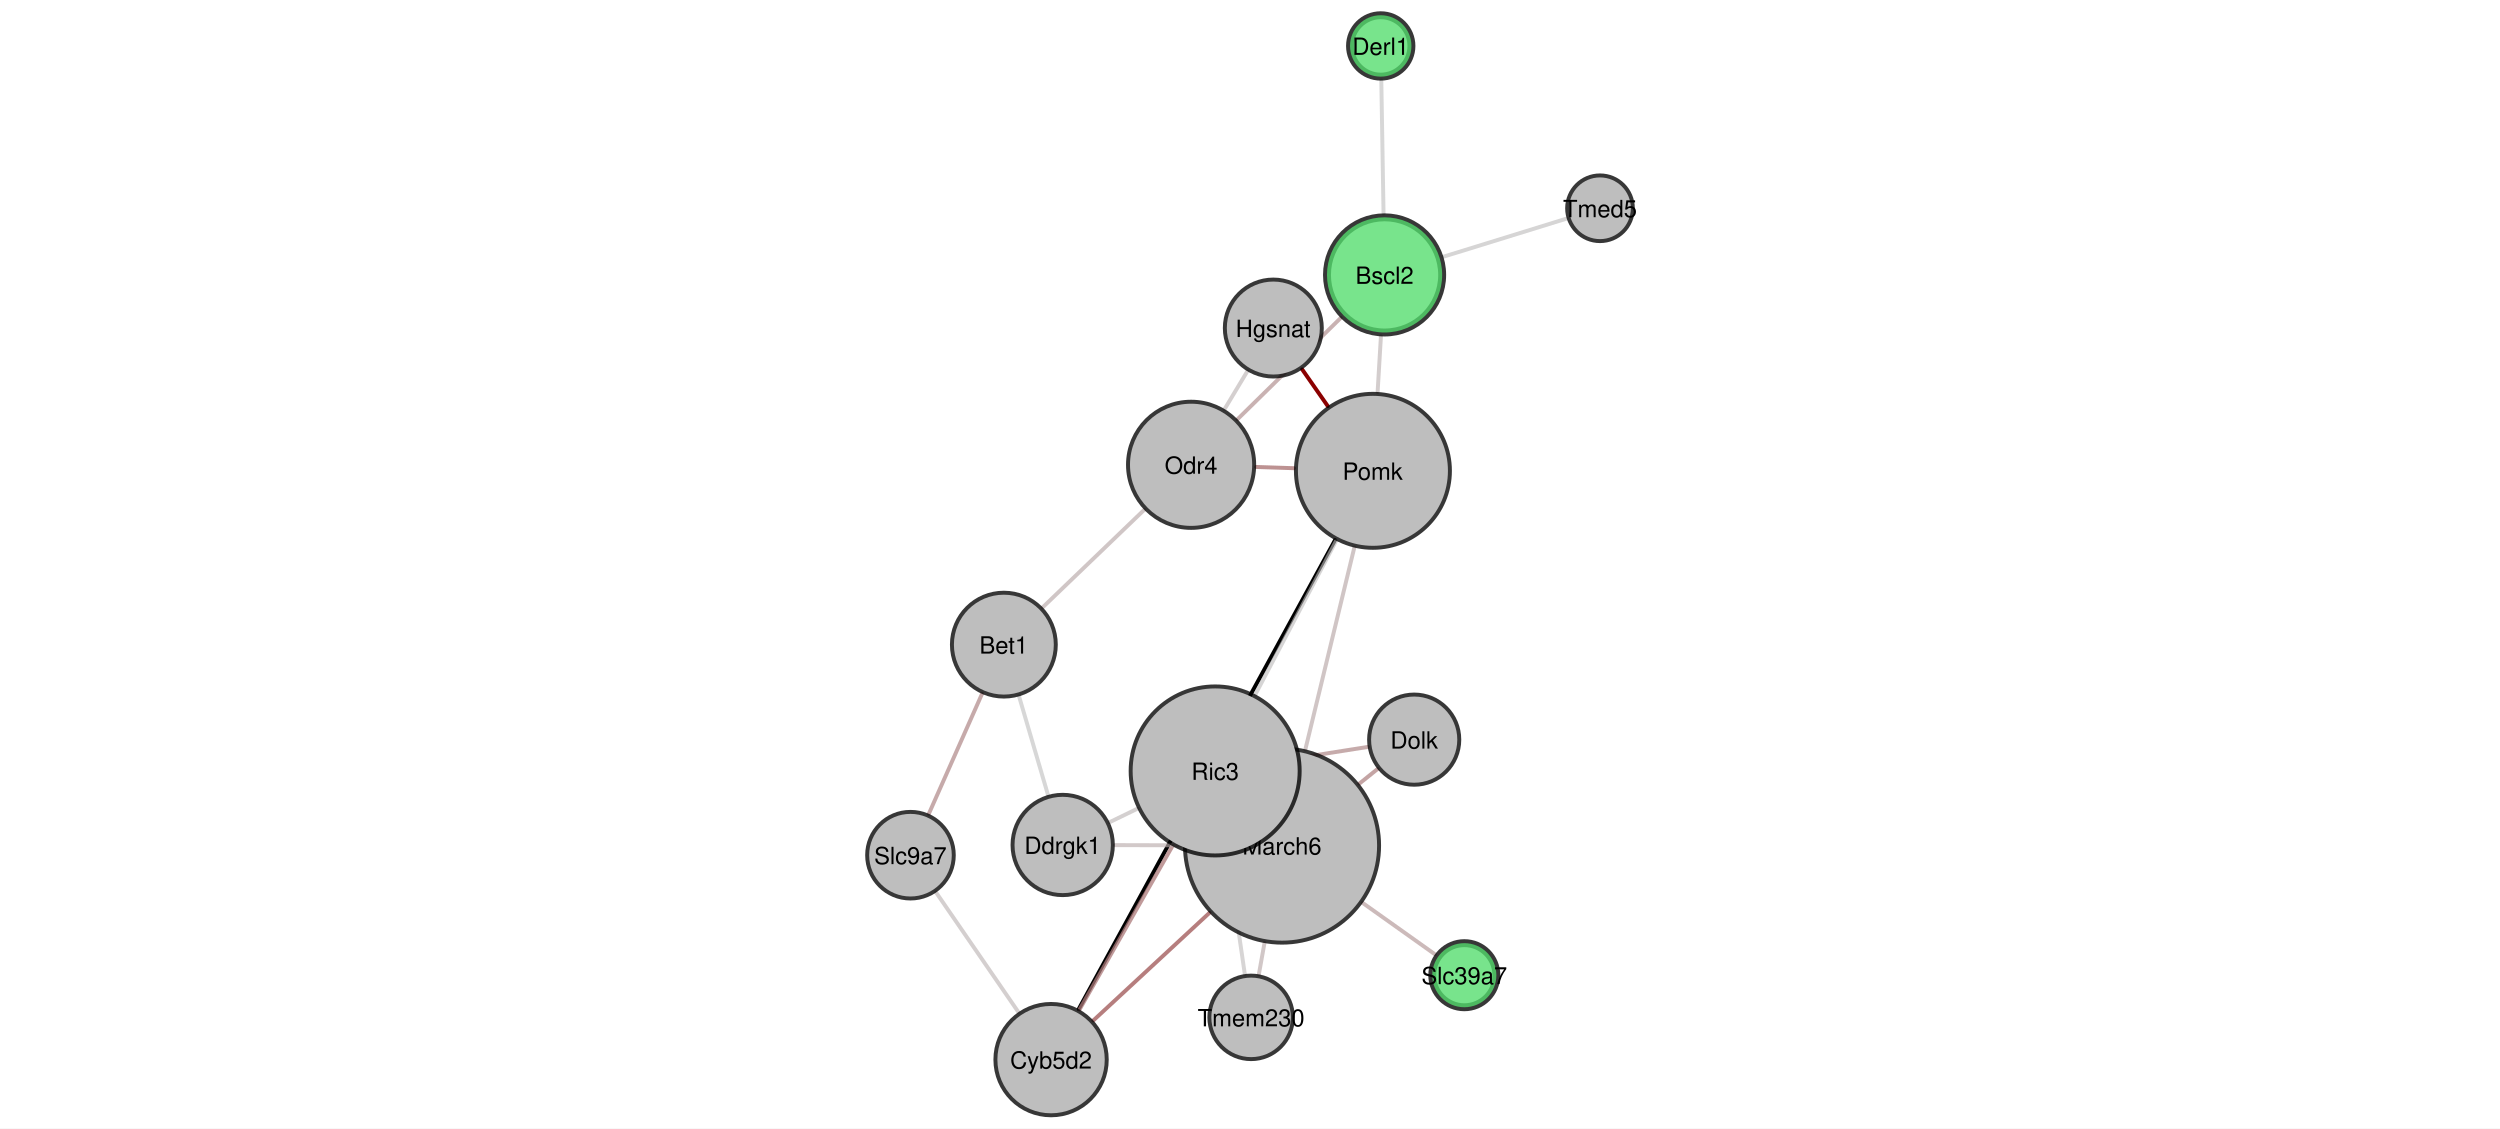
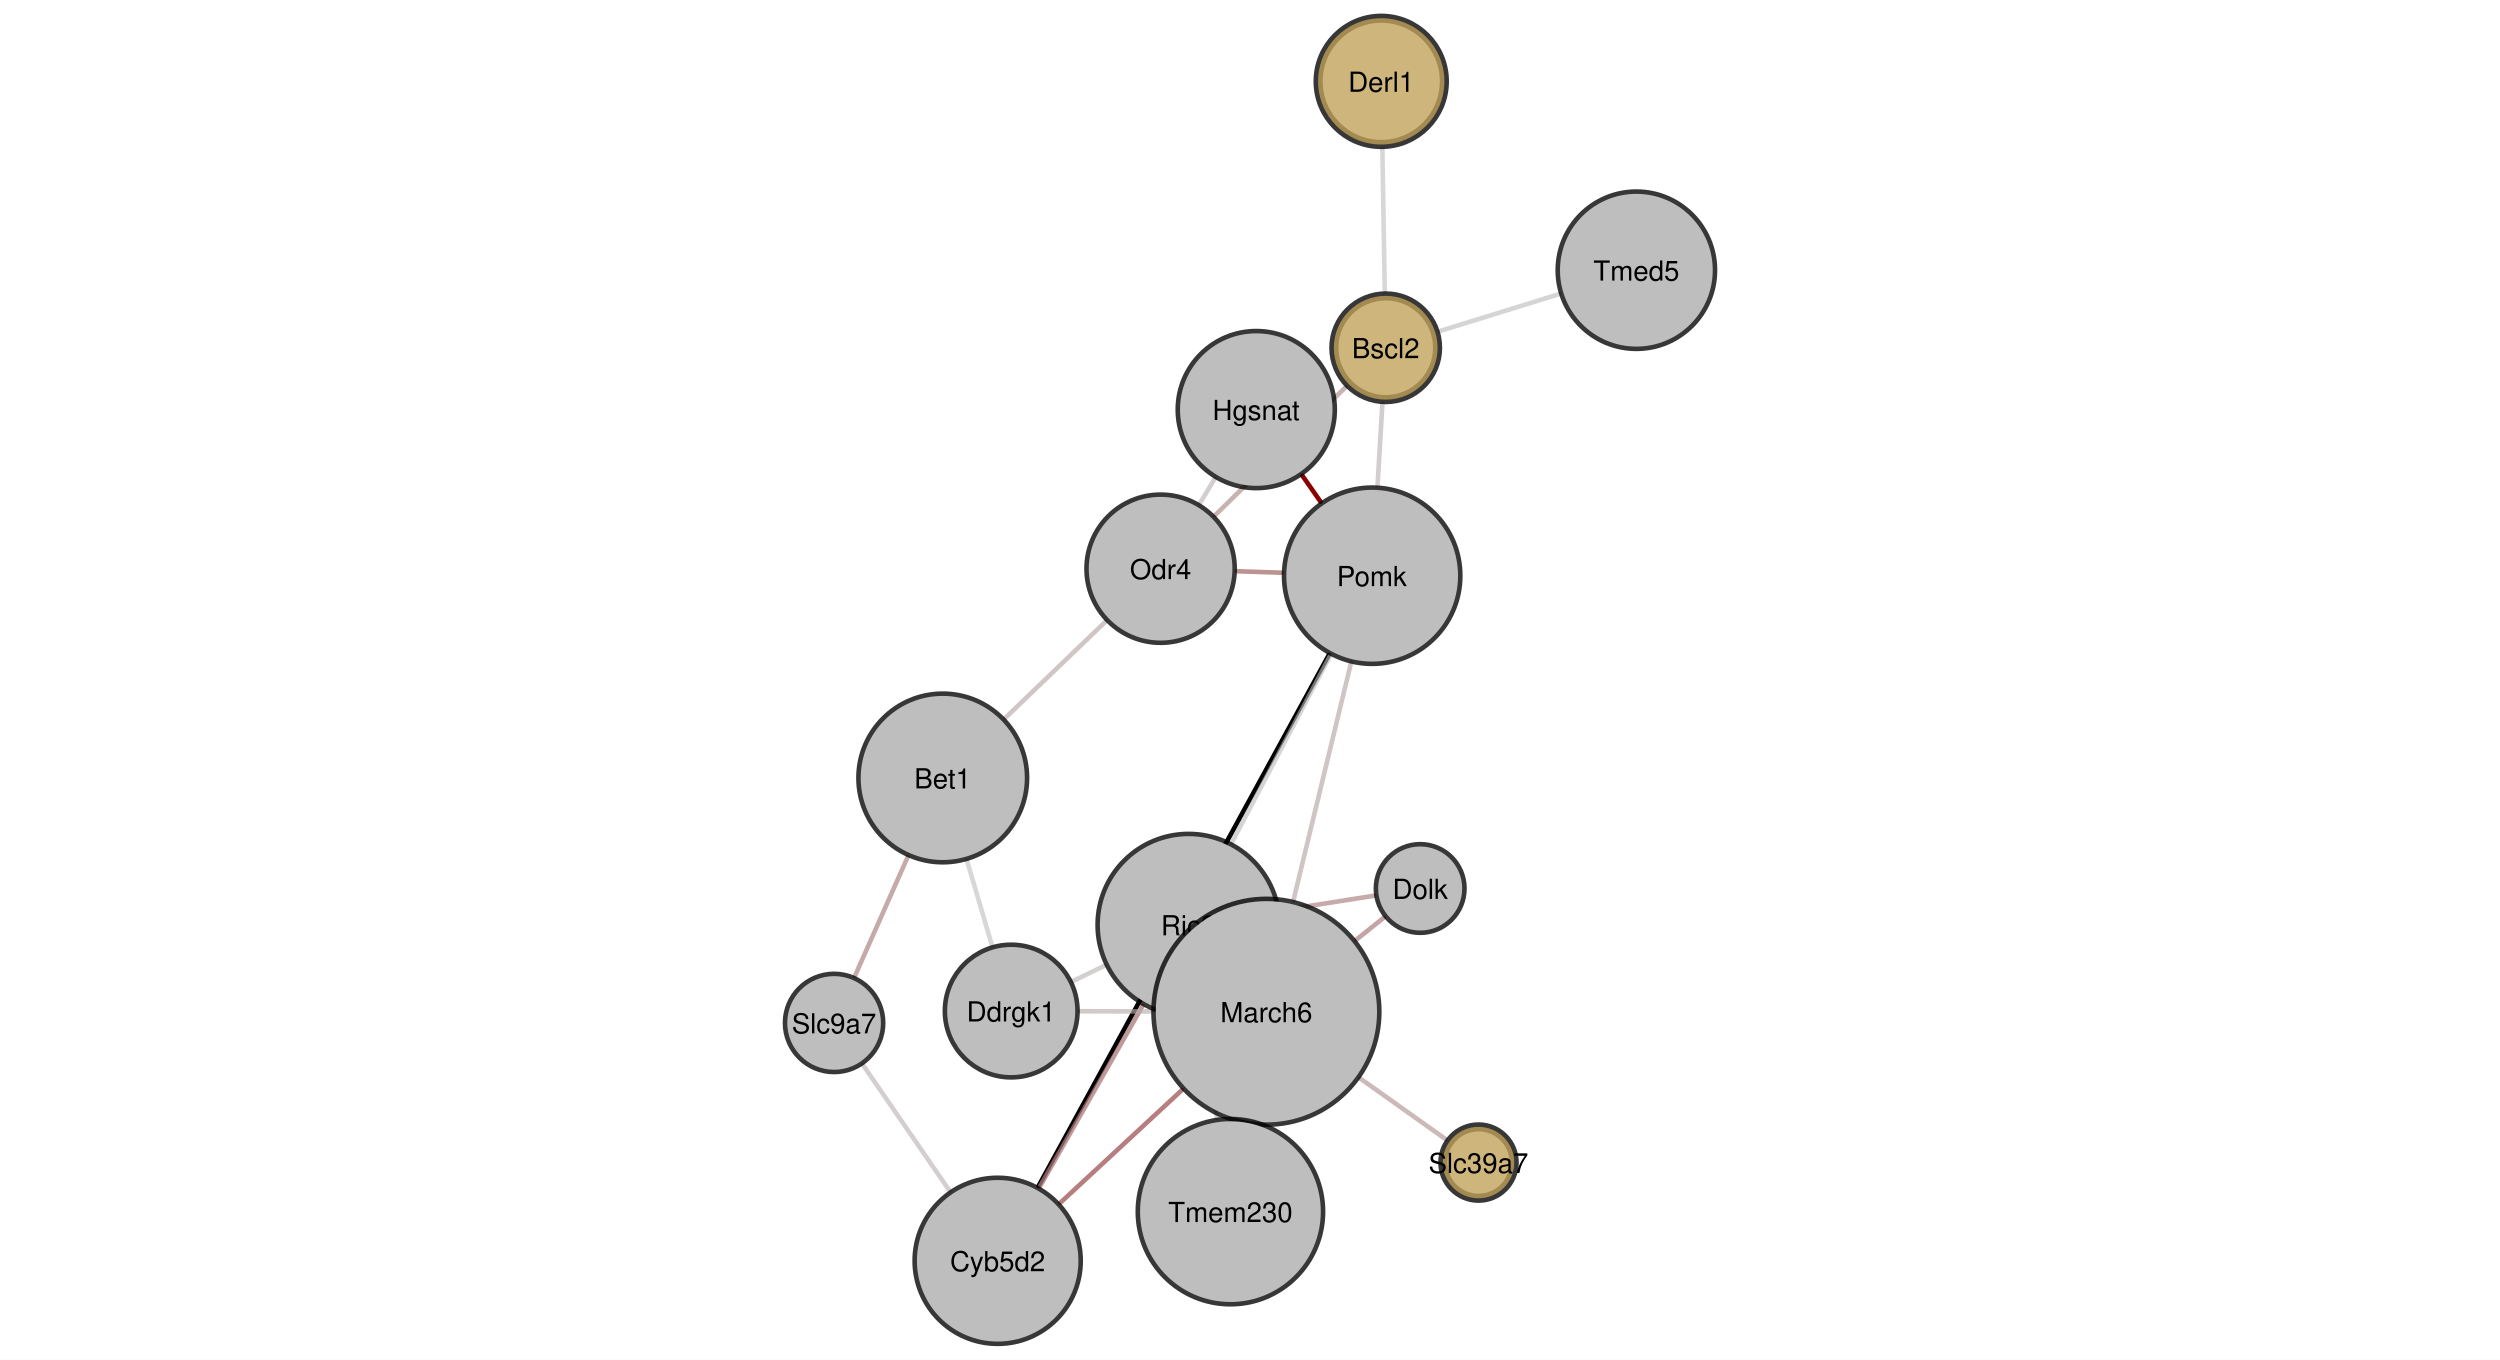
- <svg xmlns="http://www.w3.org/2000/svg" version="1.1" baseProfile="full" x="0px" y="0px" width="1513px" height="683px" viewBox="0 0 1513 683">
+ <svg xmlns="http://www.w3.org/2000/svg" version="1.1" baseProfile="full" x="0px" y="0px" width="877px" height="477px" viewBox="0 0 877 477">
  <g stroke-linejoin="miter" stroke-dashoffset="0" stroke-dasharray="none" stroke-width="1" stroke-miterlimit="10" stroke-linecap="square">
    <g fill-opacity="1" fill-rule="nonzero" stroke="none" fill="#ffffff">
-       <path d="M 0 0 L 1513 0 L 1513 683 L 0 683 L 0 0 z" />
-     </g>
-     <g transform="matrix(1.198647, 0, 0, 1.198647, 760.8383, 385.148)">
+       <path d="M 0 0 L 877 0 L 877 477 L 0 477 L 0 0 z" />
+     </g>
+     <g transform="matrix(0.8084038, 0, 0, 0.8084038, 434.1081, 269.5421)">
+       <g stroke-linejoin="round" stroke-width="2" stroke-linecap="round" fill="none" stroke-opacity="1" stroke="#000000">
+         <path d="M 39.618 -49.155 L -86.296 181.189" />
+       </g>
+     </g>
+     <g transform="matrix(0.8084038, 0, 0, 0.8084038, 434.1081, 269.5421)">
+       <g stroke-linejoin="round" stroke-width="2" stroke-linecap="round" fill="none" stroke-opacity="0.753" stroke="#ab7979">
+         <path d="M -41.221 103.134 L -85.758 181.489" />
+       </g>
+     </g>
+     <g transform="matrix(0.8084038, 0, 0, 0.8084038, 434.1081, 269.5421)">
+       <g stroke-linejoin="round" stroke-width="2" stroke-linecap="round" fill="none" stroke-opacity="0.631" stroke="#bbb3b3">
+         <path d="M -162.409 128.85 L -125.049 183.172" />
+       </g>
+     </g>
+     <g transform="matrix(0.8084038, 0, 0, 0.8084038, 434.1081, 269.5421)">
+       <g stroke-linejoin="round" stroke-width="2" stroke-linecap="round" fill="none" stroke-opacity="0.804" stroke="#a45f5f">
+         <path d="M -24.122 139.608 L -76.895 188.513" />
+       </g>
+     </g>
+     <g transform="matrix(0.8084038, 0, 0, 0.8084038, 434.1081, 269.5421)">
      <g stroke-linejoin="round" stroke-width="2" stroke-linecap="round" fill="none" stroke-opacity="0.718" stroke="#b08888">
-         <path d="M -165.782 89.572 L -138.932 29.044" />
-       </g>
-     </g>
-     <g transform="matrix(1.198647, 0, 0, 1.198647, 760.8383, 385.148)">
+         <path d="M -166.005 90.075 L -143.139 38.528" />
+       </g>
+     </g>
+     <g transform="matrix(0.8084038, 0, 0, 0.8084038, 434.1081, 269.5421)">
+       <g stroke-linejoin="round" stroke-width="2" stroke-linecap="round" fill="none" stroke-opacity="0.627" stroke="#bbb4b4">
+         <path d="M -57.637 85.617 L -71.399 92.299" />
+       </g>
+     </g>
+     <g transform="matrix(0.8084038, 0, 0, 0.8084038, 434.1081, 269.5421)">
+       <g stroke-linejoin="round" stroke-width="2" stroke-linecap="round" fill="none" stroke-opacity="0.922" stroke="#952525">
+         <path d="M 5.806 98.092 L -20.81 68.379" />
+       </g>
+     </g>
+     <g transform="matrix(0.8084038, 0, 0, 0.8084038, 434.1081, 269.5421)">
+       <g stroke-linejoin="round" stroke-width="2" stroke-linecap="round" fill="none" stroke-opacity="0.616" stroke="#bdbaba">
+         <path d="M -2.369 32.089 L 40.181 -48.853" />
+       </g>
+     </g>
+     <g transform="matrix(0.8084038, 0, 0, 0.8084038, 434.1081, 269.5421)">
+       <g stroke-linejoin="round" stroke-width="2" stroke-linecap="round" fill="none" stroke-opacity="0.718" stroke="#b08a8a">
+         <path d="M 59.296 55.271 L 18.79 61.641" />
+       </g>
+     </g>
+     <g transform="matrix(0.8084038, 0, 0, 0.8084038, 434.1081, 269.5421)">
+       <g stroke-linejoin="round" stroke-width="2" stroke-linecap="round" fill="none" stroke-opacity="0.612" stroke="#bdbbbb">
+         <path d="M -9.008 151.581 L -15.366 107.999" />
+       </g>
+     </g>
+     <g transform="matrix(0.8084038, 0, 0, 0.8084038, 434.1081, 269.5421)">
      <g stroke-linejoin="round" stroke-width="2" stroke-linecap="round" fill="none" stroke-opacity="0.612" stroke="#bebdbd">
-         <path d="M -105.609 80.053 L -120.225 30.279" />
-       </g>
-     </g>
-     <g transform="matrix(1.198647, 0, 0, 1.198647, 760.8383, 385.148)">
+         <path d="M -106.585 76.73 L -117.302 40.234" />
+       </g>
+     </g>
+     <g transform="matrix(0.8084038, 0, 0, 0.8084038, 434.1081, 269.5421)">
      <g stroke-linejoin="round" stroke-width="2" stroke-linecap="round" fill="none" stroke-opacity="0.655" stroke="#b8a8a8">
-         <path d="M -57.049 -63.887 L -108.265 -14.692" />
-       </g>
-     </g>
-     <g transform="matrix(1.198647, 0, 0, 1.198647, 760.8383, 385.148)">
+         <path d="M -57.275 -63.67 L -100.782 -21.88" />
+       </g>
+     </g>
+     <g transform="matrix(0.8084038, 0, 0, 0.8084038, 434.1081, 269.5421)">
+       <g stroke-linejoin="round" stroke-width="2" stroke-linecap="round" fill="none" stroke-opacity="0.682" stroke="#b49a9a">
+         <path d="M 53.301 134.596 L 90.329 160.924" />
+       </g>
+     </g>
+     <g transform="matrix(0.8084038, 0, 0, 0.8084038, 434.1081, 269.5421)">
+       <g stroke-linejoin="round" stroke-width="2" stroke-linecap="round" fill="none" stroke-opacity="0.729" stroke="#ae8282">
+         <path d="M 63.496 64.782 L 51.563 74.348" />
+       </g>
+     </g>
+     <g transform="matrix(0.8084038, 0, 0, 0.8084038, 434.1081, 269.5421)">
+       <g stroke-linejoin="round" stroke-width="2" stroke-linecap="round" fill="none" stroke-opacity="0.655" stroke="#b8a7a7">
+         <path d="M 24.337 57.031 L 49.194 -45.451" />
+       </g>
+     </g>
+     <g transform="matrix(0.8084038, 0, 0, 0.8084038, 434.1081, 269.5421)">
+       <g stroke-linejoin="round" stroke-width="2" stroke-linecap="round" fill="none" stroke-opacity="0.651" stroke="#b8a9a9">
+         <path d="M 4.24 151.801 L 3.694 154.831" />
+       </g>
+     </g>
+     <g transform="matrix(0.8084038, 0, 0, 0.8084038, 434.1081, 269.5421)">
+       <g stroke-linejoin="round" stroke-width="2" stroke-linecap="round" fill="none" stroke-opacity="0.647" stroke="#b9abab">
+         <path d="M -68.408 105.392 L -37.448 105.48" />
+       </g>
+     </g>
+     <g transform="matrix(0.8084038, 0, 0, 0.8084038, 434.1081, 269.5421)">
+       <g stroke-linejoin="round" stroke-width="2" stroke-linecap="round" fill="none" stroke-opacity="0.616" stroke="#bdbaba">
+         <path d="M 87.75 -189.762 L 139.531 -205.781" />
+       </g>
+     </g>
+     <g transform="matrix(0.8084038, 0, 0, 0.8084038, 434.1081, 269.5421)">
+       <g stroke-linejoin="round" stroke-width="2" stroke-linecap="round" fill="none" stroke-opacity="0.608" stroke="#bebebe">
+         <path d="M 63.916 -207.029 L 62.879 -268.721" />
+       </g>
+     </g>
+     <g transform="matrix(0.8084038, 0, 0, 0.8084038, 434.1081, 269.5421)">
+       <g stroke-linejoin="round" stroke-width="2" stroke-linecap="round" fill="none" stroke-opacity="1" stroke="#8b0000">
+         <path d="M 28.226 -126.916 L 35.986 -115.793" />
+       </g>
+     </g>
+     <g transform="matrix(0.8084038, 0, 0, 0.8084038, 434.1081, 269.5421)">
      <g stroke-linejoin="round" stroke-width="2" stroke-linecap="round" fill="none" stroke-opacity="0.631" stroke="#bbb3b3">
-         <path d="M -162.097 129.303 L -120.553 189.709" />
-       </g>
-     </g>
-     <g transform="matrix(1.198647, 0, 0, 1.198647, 760.8383, 385.148)">
-       <g stroke-linejoin="round" stroke-width="2" stroke-linecap="round" fill="none" stroke-opacity="0.631" stroke="#bbb3b3">
-         <path d="M -16.436 -114.789 L -4.973 -133.854" />
-       </g>
-     </g>
-     <g transform="matrix(1.198647, 0, 0, 1.198647, 760.8383, 385.148)">
+         <path d="M -16.275 -115.057 L -9.922 -125.623" />
+       </g>
+     </g>
+     <g transform="matrix(0.8084038, 0, 0, 0.8084038, 434.1081, 269.5421)">
+       <g stroke-linejoin="round" stroke-width="2" stroke-linecap="round" fill="none" stroke-opacity="0.635" stroke="#bab0b0">
+         <path d="M 62.873 -158.042 L 60.776 -122.784" />
+       </g>
+     </g>
+     <g transform="matrix(0.8084038, 0, 0, 0.8084038, 434.1081, 269.5421)">
      <g stroke-linejoin="round" stroke-width="2" stroke-linecap="round" fill="none" stroke-opacity="0.765" stroke="#a97171">
-         <path d="M -0.534 -85.553 L 18.599 -84.919" />
-       </g>
-     </g>
-     <g transform="matrix(1.198647, 0, 0, 1.198647, 760.8383, 385.148)">
+         <path d="M -0.222 -85.543 L 19.213 -84.899" />
+       </g>
+     </g>
+     <g transform="matrix(0.8084038, 0, 0, 0.8084038, 434.1081, 269.5421)">
      <g stroke-linejoin="round" stroke-width="2" stroke-linecap="round" fill="none" stroke-opacity="0.702" stroke="#b29191">
-         <path d="M 42.148 -160.748 L -9.92 -109.647" />
-       </g>
-     </g>
-     <g transform="matrix(1.198647, 0, 0, 1.198647, 760.8383, 385.148)">
-       <g stroke-linejoin="round" stroke-width="2" stroke-linecap="round" fill="none" stroke-opacity="0.616" stroke="#bdbaba">
-         <path d="M 94.017 -191.701 L 156.301 -210.969" />
-       </g>
-     </g>
-     <g transform="matrix(1.198647, 0, 0, 1.198647, 760.8383, 385.148)">
-       <g stroke-linejoin="round" stroke-width="2" stroke-linecap="round" fill="none" stroke-opacity="1" stroke="#000000">
-         <path d="M 39.323 -48.615 L -90.101 188.151" />
-       </g>
-     </g>
-     <g transform="matrix(1.198647, 0, 0, 1.198647, 760.8383, 385.148)">
-       <g stroke-linejoin="round" stroke-width="2" stroke-linecap="round" fill="none" stroke-opacity="0.635" stroke="#bab0b0">
-         <path d="M 62.483 -151.493 L 60.813 -123.398" />
-       </g>
-     </g>
-     <g transform="matrix(1.198647, 0, 0, 1.198647, 760.8383, 385.148)">
-       <g stroke-linejoin="round" stroke-width="2" stroke-linecap="round" fill="none" stroke-opacity="0.616" stroke="#bdbaba">
-         <path d="M -0.893 29.28 L 39.895 -48.309" />
-       </g>
-     </g>
-     <g transform="matrix(1.198647, 0, 0, 1.198647, 760.8383, 385.148)">
-       <g stroke-linejoin="round" stroke-width="2" stroke-linecap="round" fill="none" stroke-opacity="0.655" stroke="#b8a7a7">
-         <path d="M 24.337 57.031 L 49.049 -44.853" />
-       </g>
-     </g>
-     <g transform="matrix(1.198647, 0, 0, 1.198647, 760.8383, 385.148)">
-       <g stroke-linejoin="round" stroke-width="2" stroke-linecap="round" fill="none" stroke-opacity="1" stroke="#8b0000">
-         <path d="M 22.731 -134.793 L 35.634 -116.297" />
-       </g>
-     </g>
-     <g transform="matrix(1.198647, 0, 0, 1.198647, 760.8383, 385.148)">
-       <g stroke-linejoin="round" stroke-width="2" stroke-linecap="round" fill="none" stroke-opacity="0.608" stroke="#bebebe">
-         <path d="M 63.806 -213.589 L 62.679 -280.623" />
-       </g>
-     </g>
-     <g transform="matrix(1.198647, 0, 0, 1.198647, 760.8383, 385.148)">
-       <g stroke-linejoin="round" stroke-width="2" stroke-linecap="round" fill="none" stroke-opacity="0.753" stroke="#ab7979">
-         <path d="M -42.789 105.893 L -89.679 188.387" />
-       </g>
-     </g>
-     <g transform="matrix(1.198647, 0, 0, 1.198647, 760.8383, 385.148)">
-       <g stroke-linejoin="round" stroke-width="2" stroke-linecap="round" fill="none" stroke-opacity="0.804" stroke="#a45f5f">
-         <path d="M -24.122 139.608 L -82.714 193.906" />
-       </g>
-     </g>
-     <g transform="matrix(1.198647, 0, 0, 1.198647, 760.8383, 385.148)">
-       <g stroke-linejoin="round" stroke-width="2" stroke-linecap="round" fill="none" stroke-opacity="0.682" stroke="#b49a9a">
-         <path d="M 53.301 134.596 L 89.774 160.529" />
-       </g>
-     </g>
-     <g transform="matrix(1.198647, 0, 0, 1.198647, 760.8383, 385.148)">
-       <g stroke-linejoin="round" stroke-width="2" stroke-linecap="round" fill="none" stroke-opacity="0.612" stroke="#bdbbbb">
-         <path d="M -6.247 170.507 L -14.907 111.14" />
-       </g>
-     </g>
-     <g transform="matrix(1.198647, 0, 0, 1.198647, 760.8383, 385.148)">
-       <g stroke-linejoin="round" stroke-width="2" stroke-linecap="round" fill="none" stroke-opacity="0.651" stroke="#b8a9a9">
-         <path d="M 0.852 170.625 L 3.694 154.831" />
-       </g>
-     </g>
-     <g transform="matrix(1.198647, 0, 0, 1.198647, 760.8383, 385.148)">
-       <g stroke-linejoin="round" stroke-width="2" stroke-linecap="round" fill="none" stroke-opacity="0.729" stroke="#ae8282">
-         <path d="M 60.741 66.991 L 51.563 74.348" />
-       </g>
-     </g>
-     <g transform="matrix(1.198647, 0, 0, 1.198647, 760.8383, 385.148)">
-       <g stroke-linejoin="round" stroke-width="2" stroke-linecap="round" fill="none" stroke-opacity="0.922" stroke="#952525">
-         <path d="M 7.924 100.456 L -20.81 68.379" />
-       </g>
-     </g>
-     <g transform="matrix(1.198647, 0, 0, 1.198647, 760.8383, 385.148)">
-       <g stroke-linejoin="round" stroke-width="2" stroke-linecap="round" fill="none" stroke-opacity="0.647" stroke="#b9abab">
-         <path d="M -71.872 105.382 L -37.448 105.48" />
-       </g>
-     </g>
-     <g transform="matrix(1.198647, 0, 0, 1.198647, 760.8383, 385.148)">
-       <g stroke-linejoin="round" stroke-width="2" stroke-linecap="round" fill="none" stroke-opacity="0.627" stroke="#bbb4b4">
-         <path d="M -60.492 87.003 L -74.515 93.812" />
-       </g>
-     </g>
-     <g transform="matrix(1.198647, 0, 0, 1.198647, 760.8383, 385.148)">
-       <g stroke-linejoin="round" stroke-width="2" stroke-linecap="round" fill="none" stroke-opacity="0.718" stroke="#b08a8a">
-         <path d="M 55.808 55.82 L 21.925 61.148" />
-       </g>
-     </g>
-     <g transform="matrix(1.198647, 0, 0, 1.198647, 760.8383, 385.148)">
-       <g stroke-linejoin="round" stroke-width="4" stroke-linecap="round" fill="none" stroke-opacity="0.784" stroke="#000000">
-         <path d="M -102.676 4.163 C -102.676 18.091 -113.967 29.382 -127.894 29.382 C -141.822 29.382 -153.113 18.091 -153.113 4.163 C -153.113 -9.765 -141.822 -21.055 -127.894 -21.055 C -113.967 -21.055 -102.676 -9.765 -102.676 4.163 z" />
-       </g>
-     </g>
-     <g transform="matrix(1.198647, 0, 0, 1.198647, 760.8383, 385.148)">
-       <g fill-opacity="1" fill-rule="nonzero" stroke="none" fill="#bebebe">
-         <path d="M -102.676 4.163 C -102.676 18.091 -113.967 29.382 -127.894 29.382 C -141.822 29.382 -153.113 18.091 -153.113 4.163 C -153.113 -9.765 -141.822 -21.055 -127.894 -21.055 C -113.967 -21.055 -102.676 -9.765 -102.676 4.163 z" />
-       </g>
-     </g>
-     <g transform="matrix(1.198647, 0, 0, 1.198647, 592.7433, 395.5533)">
+         <path d="M 46.83 -165.343 L -9.697 -109.866" />
+       </g>
+     </g>
+     <g transform="matrix(0.8084038, 0, 0, 0.8084038, 434.1081, 269.5421)">
+       <g stroke-linejoin="round" stroke-width="4" stroke-linecap="round" fill="none" stroke-opacity="0.784" stroke="#000000">
+         <path d="M -69.023 213.688 C -69.023 233.039 -84.71 248.726 -104.061 248.726 C -123.411 248.726 -139.098 233.039 -139.098 213.688 C -139.098 194.338 -123.411 178.651 -104.061 178.651 C -84.71 178.651 -69.023 194.338 -69.023 213.688 z" />
+       </g>
+     </g>
+     <g transform="matrix(0.8084038, 0, 0, 0.8084038, 434.1081, 269.5421)">
+       <g fill-opacity="1" fill-rule="nonzero" stroke="none" fill="#bebebe">
+         <path d="M -69.023 213.688 C -69.023 233.039 -84.71 248.726 -104.061 248.726 C -123.411 248.726 -139.098 233.039 -139.098 213.688 C -139.098 194.338 -123.411 178.651 -104.061 178.651 C -84.71 178.651 -69.023 194.338 -69.023 213.688 z" />
+       </g>
+     </g>
+     <g transform="matrix(0.8084038, 0, 0, 0.8084038, 333.2668, 445.9407)">
+       <text fill-opacity="1" font-style="normal" font-family="Helvetica" font-weight="normal" stroke="none" fill="#000000" font-size="12" x="0" y="0">Cyb5d2</text>
+     </g>
+     <g transform="matrix(0.8084038, 0, 0, 0.8084038, 434.1081, 269.5421)">
+       <g stroke-linejoin="round" stroke-width="4" stroke-linecap="round" fill="none" stroke-opacity="0.784" stroke="#000000">
+         <path d="M -154.742 110.468 C -154.742 121.685 -163.835 130.778 -175.052 130.778 C -186.268 130.778 -195.361 121.685 -195.361 110.468 C -195.361 99.251 -186.268 90.158 -175.052 90.158 C -163.835 90.158 -154.742 99.251 -154.742 110.468 z" />
+       </g>
+     </g>
+     <g transform="matrix(0.8084038, 0, 0, 0.8084038, 434.1081, 269.5421)">
+       <g fill-opacity="1" fill-rule="nonzero" stroke="none" fill="#bebebe">
+         <path d="M -154.742 110.468 C -154.742 121.685 -163.835 130.778 -175.052 130.778 C -186.268 130.778 -195.361 121.685 -195.361 110.468 C -195.361 99.251 -186.268 90.158 -175.052 90.158 C -163.835 90.158 -154.742 99.251 -154.742 110.468 z" />
+       </g>
+     </g>
+     <g transform="matrix(0.8084038, 0, 0, 0.8084038, 277.7649, 362.4969)">
+       <text fill-opacity="1" font-style="normal" font-family="Helvetica" font-weight="normal" stroke="none" fill="#000000" font-size="12" x="0" y="0">Slc9a7</text>
+     </g>
+     <g transform="matrix(0.8084038, 0, 0, 0.8084038, 434.1081, 269.5421)">
+       <g stroke-linejoin="round" stroke-width="4" stroke-linecap="round" fill="none" stroke-opacity="0.784" stroke="#000000">
+         <path d="M 17.281 67.931 C 17.281 89.19 0.048 106.424 -21.211 106.424 C -42.47 106.424 -59.703 89.19 -59.703 67.931 C -59.703 46.672 -42.47 29.439 -21.211 29.439 C 0.048 29.439 17.281 46.672 17.281 67.931 z" />
+       </g>
+     </g>
+     <g transform="matrix(0.8084038, 0, 0, 0.8084038, 434.1081, 269.5421)">
+       <g fill-opacity="1" fill-rule="nonzero" stroke="none" fill="#bebebe">
+         <path d="M 17.281 67.931 C 17.281 89.19 0.048 106.424 -21.211 106.424 C -42.47 106.424 -59.703 89.19 -59.703 67.931 C -59.703 46.672 -42.47 29.439 -21.211 29.439 C 0.048 29.439 17.281 46.672 17.281 67.931 z" />
+       </g>
+     </g>
+     <g transform="matrix(0.8084038, 0, 0, 0.8084038, 407.2578, 328.11)">
+       <text fill-opacity="1" font-style="normal" font-family="Helvetica" font-weight="normal" stroke="none" fill="#000000" font-size="12" x="0" y="0">Ric3</text>
+     </g>
+     <g transform="matrix(0.8084038, 0, 0, 0.8084038, 434.1081, 269.5421)">
+       <g stroke-linejoin="round" stroke-width="4" stroke-linecap="round" fill="none" stroke-opacity="0.784" stroke="#000000">
+         <path d="M -92.3 4.163 C -92.3 23.821 -108.236 39.757 -127.894 39.757 C -147.552 39.757 -163.488 23.821 -163.488 4.163 C -163.488 -15.495 -147.552 -31.431 -127.894 -31.431 C -108.236 -31.431 -92.3 -15.495 -92.3 4.163 z" />
+       </g>
+     </g>
+     <g transform="matrix(0.8084038, 0, 0, 0.8084038, 434.1081, 269.5421)">
+       <g fill-opacity="1" fill-rule="nonzero" stroke="none" fill="#bebebe">
+         <path d="M -92.3 4.163 C -92.3 23.821 -108.236 39.757 -127.894 39.757 C -147.552 39.757 -163.488 23.821 -163.488 4.163 C -163.488 -15.495 -147.552 -31.431 -127.894 -31.431 C -108.236 -31.431 -92.3 -15.495 -92.3 4.163 z" />
+       </g>
+     </g>
+     <g transform="matrix(0.8084038, 0, 0, 0.8084038, 320.7398, 276.5598)">
      <text fill-opacity="1" font-style="normal" font-family="Helvetica" font-weight="normal" stroke="none" fill="#000000" font-size="12" x="0" y="0">Bet1</text>
    </g>
-     <g transform="matrix(1.198647, 0, 0, 1.198647, 760.8383, 385.148)">
-       <g stroke-linejoin="round" stroke-width="4" stroke-linecap="round" fill="none" stroke-opacity="0.784" stroke="#000000">
-         <path d="M -154.191 110.468 C -154.191 121.989 -163.531 131.328 -175.052 131.328 C -186.572 131.328 -195.912 121.989 -195.912 110.468 C -195.912 98.947 -186.572 89.608 -175.052 89.608 C -163.531 89.608 -154.191 98.947 -154.191 110.468 z" />
-       </g>
-     </g>
-     <g transform="matrix(1.198647, 0, 0, 1.198647, 760.8383, 385.148)">
-       <g fill-opacity="1" fill-rule="nonzero" stroke="none" fill="#bebebe">
-         <path d="M -154.191 110.468 C -154.191 121.989 -163.531 131.328 -175.052 131.328 C -186.572 131.328 -195.912 121.989 -195.912 110.468 C -195.912 98.947 -186.572 89.608 -175.052 89.608 C -163.531 89.608 -154.191 98.947 -154.191 110.468 z" />
-       </g>
-     </g>
-     <g transform="matrix(1.198647, 0, 0, 1.198647, 529.0231, 522.9751)">
-       <text fill-opacity="1" font-style="normal" font-family="Helvetica" font-weight="normal" stroke="none" fill="#000000" font-size="12" x="0" y="0">Slc9a7</text>
-     </g>
-     <g transform="matrix(1.198647, 0, 0, 1.198647, 760.8383, 385.148)">
-       <g stroke-linejoin="round" stroke-width="4" stroke-linecap="round" fill="none" stroke-opacity="0.784" stroke="#000000">
-         <path d="M -2.516 -86.64 C -2.516 -69.605 -16.326 -55.795 -33.362 -55.795 C -50.397 -55.795 -64.207 -69.605 -64.207 -86.64 C -64.207 -103.676 -50.397 -117.486 -33.362 -117.486 C -16.326 -117.486 -2.516 -103.676 -2.516 -86.64 z" />
-       </g>
-     </g>
-     <g transform="matrix(1.198647, 0, 0, 1.198647, 760.8383, 385.148)">
-       <g fill-opacity="1" fill-rule="nonzero" stroke="none" fill="#bebebe">
-         <path d="M -2.516 -86.64 C -2.516 -69.605 -16.326 -55.795 -33.362 -55.795 C -50.397 -55.795 -64.207 -69.605 -64.207 -86.64 C -64.207 -103.676 -50.397 -117.486 -33.362 -117.486 C -16.326 -117.486 -2.516 -103.676 -2.516 -86.64 z" />
-       </g>
-     </g>
-     <g transform="matrix(1.198647, 0, 0, 1.198647, 704.8607, 286.7116)">
+     <g transform="matrix(0.8084038, 0, 0, 0.8084038, 434.1081, 269.5421)">
+       <g stroke-linejoin="round" stroke-width="4" stroke-linecap="round" fill="none" stroke-opacity="0.784" stroke="#000000">
+         <path d="M 120.091 171.065 C 120.091 179.626 113.152 186.565 104.591 186.565 C 96.031 186.565 89.091 179.626 89.091 171.065 C 89.091 162.505 96.031 155.565 104.591 155.565 C 113.152 155.565 120.091 162.505 120.091 171.065 z" />
+       </g>
+     </g>
+     <g transform="matrix(0.8084038, 0, 0, 0.8084038, 434.1081, 269.5421)">
+       <g fill-opacity="0.784" fill-rule="nonzero" stroke="none" fill="#c1a157">
+         <path d="M 120.091 171.065 C 120.091 179.626 113.152 186.565 104.591 186.565 C 96.031 186.565 89.091 179.626 89.091 171.065 C 89.091 162.505 96.031 155.565 104.591 155.565 C 113.152 155.565 120.091 162.505 120.091 171.065 z" />
+       </g>
+     </g>
+     <g transform="matrix(0.8084038, 0, 0, 0.8084038, 501.1319, 411.4838)">
+       <text fill-opacity="1" font-style="normal" font-family="Helvetica" font-weight="normal" stroke="none" fill="#000000" font-size="12" x="0" y="0">Slc39a7</text>
+     </g>
+     <g transform="matrix(0.8084038, 0, 0, 0.8084038, 434.1081, 269.5421)">
+       <g stroke-linejoin="round" stroke-width="4" stroke-linecap="round" fill="none" stroke-opacity="0.784" stroke="#000000">
+         <path d="M 97.511 52.128 C 97.511 62.197 89.349 70.359 79.28 70.359 C 69.212 70.359 61.05 62.197 61.05 52.128 C 61.05 42.06 69.212 33.898 79.28 33.898 C 89.349 33.898 97.511 42.06 97.511 52.128 z" />
+       </g>
+     </g>
+     <g transform="matrix(0.8084038, 0, 0, 0.8084038, 434.1081, 269.5421)">
+       <g fill-opacity="1" fill-rule="nonzero" stroke="none" fill="#bebebe">
+         <path d="M 97.511 52.128 C 97.511 62.197 89.349 70.359 79.28 70.359 C 69.212 70.359 61.05 62.197 61.05 52.128 C 61.05 42.06 69.212 33.898 79.28 33.898 C 89.349 33.898 97.511 42.06 97.511 52.128 z" />
+       </g>
+     </g>
+     <g transform="matrix(0.8084038, 0, 0, 0.8084038, 488.4954, 315.3349)">
+       <text fill-opacity="1" font-style="normal" font-family="Helvetica" font-weight="normal" stroke="none" fill="#000000" font-size="12" x="0" y="0">Dolk</text>
+     </g>
+     <g transform="matrix(0.8084038, 0, 0, 0.8084038, 434.1081, 269.5421)">
+       <g stroke-linejoin="round" stroke-width="4" stroke-linecap="round" fill="none" stroke-opacity="0.784" stroke="#000000">
+         <path d="M 60.551 105.622 C 60.551 132.132 39.061 153.622 12.551 153.622 C -13.958 153.622 -35.449 132.132 -35.449 105.622 C -35.449 79.113 -13.958 57.622 12.551 57.622 C 39.061 57.622 60.551 79.113 60.551 105.622 z" />
+       </g>
+     </g>
+     <g transform="matrix(0.8084038, 0, 0, 0.8084038, 434.1081, 269.5421)">
+       <g fill-opacity="1" fill-rule="nonzero" stroke="none" fill="#bebebe">
+         <path d="M 60.551 105.622 C 60.551 132.132 39.061 153.622 12.551 153.622 C -13.958 153.622 -35.449 132.132 -35.449 105.622 C -35.449 79.113 -13.958 57.622 12.551 57.622 C 39.061 57.622 60.551 79.113 60.551 105.622 z" />
+       </g>
+     </g>
+     <g transform="matrix(0.8084038, 0, 0, 0.8084038, 428.081, 358.5796)">
+       <text fill-opacity="1" font-style="normal" font-family="Helvetica" font-weight="normal" stroke="none" fill="#000000" font-size="12" x="0" y="0">March6</text>
+     </g>
+     <g transform="matrix(0.8084038, 0, 0, 0.8084038, 434.1081, 269.5421)">
+       <g stroke-linejoin="round" stroke-width="4" stroke-linecap="round" fill="none" stroke-opacity="0.784" stroke="#000000">
+         <path d="M -70.408 105.307 C -70.408 120.652 -82.847 133.092 -98.192 133.092 C -113.537 133.092 -125.977 120.652 -125.977 105.307 C -125.977 89.963 -113.537 77.523 -98.192 77.523 C -82.847 77.523 -70.408 89.963 -70.408 105.307 z" />
+       </g>
+     </g>
+     <g transform="matrix(0.8084038, 0, 0, 0.8084038, 434.1081, 269.5421)">
+       <g fill-opacity="1" fill-rule="nonzero" stroke="none" fill="#bebebe">
+         <path d="M -70.408 105.307 C -70.408 120.652 -82.847 133.092 -98.192 133.092 C -113.537 133.092 -125.977 120.652 -125.977 105.307 C -125.977 89.963 -113.537 77.523 -98.192 77.523 C -82.847 77.523 -70.408 89.963 -70.408 105.307 z" />
+       </g>
+     </g>
+     <g transform="matrix(0.8084038, 0, 0, 0.8084038, 339.093, 358.3251)">
+       <text fill-opacity="1" font-style="normal" font-family="Helvetica" font-weight="normal" stroke="none" fill="#000000" font-size="12" x="0" y="0">Ddrgk1</text>
+     </g>
+     <g transform="matrix(0.8084038, 0, 0, 0.8084038, 434.1081, 269.5421)">
+       <g stroke-linejoin="round" stroke-width="4" stroke-linecap="round" fill="none" stroke-opacity="0.784" stroke="#000000">
+         <path d="M 36.145 192.353 C 36.145 214.005 18.592 231.557 -3.059 231.557 C -24.711 231.557 -42.263 214.005 -42.263 192.353 C -42.263 170.702 -24.711 153.149 -3.059 153.149 C 18.592 153.149 36.145 170.702 36.145 192.353 z" />
+       </g>
+     </g>
+     <g transform="matrix(0.8084038, 0, 0, 0.8084038, 434.1081, 269.5421)">
+       <g fill-opacity="1" fill-rule="nonzero" stroke="none" fill="#bebebe">
+         <path d="M 36.145 192.353 C 36.145 214.005 18.592 231.557 -3.059 231.557 C -24.711 231.557 -42.263 214.005 -42.263 192.353 C -42.263 170.702 -24.711 153.149 -3.059 153.149 C 18.592 153.149 36.145 170.702 36.145 192.353 z" />
+       </g>
+     </g>
+     <g transform="matrix(0.8084038, 0, 0, 0.8084038, 409.8008, 428.6933)">
+       <text fill-opacity="1" font-style="normal" font-family="Helvetica" font-weight="normal" stroke="none" fill="#000000" font-size="12" x="0" y="0">Tmem230</text>
+     </g>
+     <g transform="matrix(0.8084038, 0, 0, 0.8084038, 434.1081, 269.5421)">
+       <g stroke-linejoin="round" stroke-width="4" stroke-linecap="round" fill="none" stroke-opacity="0.784" stroke="#000000">
+         <path d="M 206.227 -216.165 C 206.227 -197.866 191.393 -183.032 173.094 -183.032 C 154.795 -183.032 139.961 -197.866 139.961 -216.165 C 139.961 -234.464 154.795 -249.298 173.094 -249.298 C 191.393 -249.298 206.227 -234.464 206.227 -216.165 z" />
+       </g>
+     </g>
+     <g transform="matrix(0.8084038, 0, 0, 0.8084038, 434.1081, 269.5421)">
+       <g fill-opacity="1" fill-rule="nonzero" stroke="none" fill="#bebebe">
+         <path d="M 206.227 -216.165 C 206.227 -197.866 191.393 -183.032 173.094 -183.032 C 154.795 -183.032 139.961 -197.866 139.961 -216.165 C 139.961 -234.464 154.795 -249.298 173.094 -249.298 C 191.393 -249.298 206.227 -234.464 206.227 -216.165 z" />
+       </g>
+     </g>
+     <g transform="matrix(0.8084038, 0, 0, 0.8084038, 558.9421, 98.44562)">
+       <text fill-opacity="1" font-style="normal" font-family="Helvetica" font-weight="normal" stroke="none" fill="#000000" font-size="12" x="0" y="0">Tmed5</text>
+     </g>
+     <g transform="matrix(0.8084038, 0, 0, 0.8084038, 434.1081, 269.5421)">
+       <g stroke-linejoin="round" stroke-width="4" stroke-linecap="round" fill="none" stroke-opacity="0.784" stroke="#000000">
+         <path d="M 89.789 -298.121 C 89.789 -282.986 77.519 -270.717 62.385 -270.717 C 47.25 -270.717 34.981 -282.986 34.981 -298.121 C 34.981 -313.255 47.25 -325.525 62.385 -325.525 C 77.519 -325.525 89.789 -313.255 89.789 -298.121 z" />
+       </g>
+     </g>
+     <g transform="matrix(0.8084038, 0, 0, 0.8084038, 434.1081, 269.5421)">
+       <g fill-opacity="0.784" fill-rule="nonzero" stroke="none" fill="#c1a157">
+         <path d="M 89.789 -298.121 C 89.789 -282.986 77.519 -270.717 62.385 -270.717 C 47.25 -270.717 34.981 -282.986 34.981 -298.121 C 34.981 -313.255 47.25 -325.525 62.385 -325.525 C 77.519 -325.525 89.789 -313.255 89.789 -298.121 z" />
+       </g>
+     </g>
+     <g transform="matrix(0.8084038, 0, 0, 0.8084038, 472.9493, 32.19218)">
+       <text fill-opacity="1" font-style="normal" font-family="Helvetica" font-weight="normal" stroke="none" fill="#000000" font-size="12" x="0" y="0">Derl1</text>
+     </g>
+     <g transform="matrix(0.8084038, 0, 0, 0.8084038, 434.1081, 269.5421)">
+       <g stroke-linejoin="round" stroke-width="4" stroke-linecap="round" fill="none" stroke-opacity="0.784" stroke="#000000">
+         <path d="M 41.235 -155.687 C 41.235 -137.417 26.424 -122.606 8.155 -122.606 C -10.115 -122.606 -24.926 -137.417 -24.926 -155.687 C -24.926 -173.956 -10.115 -188.767 8.155 -188.767 C 26.424 -188.767 41.235 -173.956 41.235 -155.687 z" />
+       </g>
+     </g>
+     <g transform="matrix(0.8084038, 0, 0, 0.8084038, 434.1081, 269.5421)">
+       <g fill-opacity="1" fill-rule="nonzero" stroke="none" fill="#bebebe">
+         <path d="M 41.235 -155.687 C 41.235 -137.417 26.424 -122.606 8.155 -122.606 C -10.115 -122.606 -24.926 -137.417 -24.926 -155.687 C -24.926 -173.956 -10.115 -188.767 8.155 -188.767 C 26.424 -188.767 41.235 -173.956 41.235 -155.687 z" />
+       </g>
+     </g>
+     <g transform="matrix(0.8084038, 0, 0, 0.8084038, 425.332, 147.3366)">
+       <text fill-opacity="1" font-style="normal" font-family="Helvetica" font-weight="normal" stroke="none" fill="#000000" font-size="12" x="0" y="0">Hgsnat</text>
+     </g>
+     <g transform="matrix(0.8084038, 0, 0, 0.8084038, 434.1081, 269.5421)">
+       <g stroke-linejoin="round" stroke-width="4" stroke-linecap="round" fill="none" stroke-opacity="0.784" stroke="#000000">
+         <path d="M 95.701 -83.599 C 95.701 -63.024 79.021 -46.345 58.446 -46.345 C 37.871 -46.345 21.192 -63.024 21.192 -83.599 C 21.192 -104.174 37.871 -120.853 58.446 -120.853 C 79.021 -120.853 95.701 -104.174 95.701 -83.599 z" />
+       </g>
+     </g>
+     <g transform="matrix(0.8084038, 0, 0, 0.8084038, 434.1081, 269.5421)">
+       <g fill-opacity="1" fill-rule="nonzero" stroke="none" fill="#bebebe">
+         <path d="M 95.701 -83.599 C 95.701 -63.024 79.021 -46.345 58.446 -46.345 C 37.871 -46.345 21.192 -63.024 21.192 -83.599 C 21.192 -104.174 37.871 -120.853 58.446 -120.853 C 79.021 -120.853 95.701 -104.174 95.701 -83.599 z" />
+       </g>
+     </g>
+     <g transform="matrix(0.8084038, 0, 0, 0.8084038, 468.9578, 205.6123)">
+       <text fill-opacity="1" font-style="normal" font-family="Helvetica" font-weight="normal" stroke="none" fill="#000000" font-size="12" x="0" y="0">Pomk</text>
+     </g>
+     <g transform="matrix(0.8084038, 0, 0, 0.8084038, 434.1081, 269.5421)">
+       <g stroke-linejoin="round" stroke-width="4" stroke-linecap="round" fill="none" stroke-opacity="0.784" stroke="#000000">
+         <path d="M -2.203 -86.64 C -2.203 -69.432 -16.154 -55.482 -33.362 -55.482 C -50.57 -55.482 -64.52 -69.432 -64.52 -86.64 C -64.52 -103.849 -50.57 -117.799 -33.362 -117.799 C -16.154 -117.799 -2.203 -103.849 -2.203 -86.64 z" />
+       </g>
+     </g>
+     <g transform="matrix(0.8084038, 0, 0, 0.8084038, 434.1081, 269.5421)">
+       <g fill-opacity="1" fill-rule="nonzero" stroke="none" fill="#bebebe">
+         <path d="M -2.203 -86.64 C -2.203 -69.432 -16.154 -55.482 -33.362 -55.482 C -50.57 -55.482 -64.52 -69.432 -64.52 -86.64 C -64.52 -103.849 -50.57 -117.799 -33.362 -117.799 C -16.154 -117.799 -2.203 -103.849 -2.203 -86.64 z" />
+       </g>
+     </g>
+     <g transform="matrix(0.8084038, 0, 0, 0.8084038, 396.3551, 203.1536)">
      <text fill-opacity="1" font-style="normal" font-family="Helvetica" font-weight="normal" stroke="none" fill="#000000" font-size="12" x="0" y="0">Odr4</text>
    </g>
-     <g transform="matrix(1.198647, 0, 0, 1.198647, 760.8383, 385.148)">
-       <g stroke-linejoin="round" stroke-width="4" stroke-linecap="round" fill="none" stroke-opacity="0.784" stroke="#000000">
-         <path d="M 188.673 -216.165 C 188.673 -207.561 181.698 -200.586 173.094 -200.586 C 164.49 -200.586 157.515 -207.561 157.515 -216.165 C 157.515 -224.769 164.49 -231.744 173.094 -231.744 C 181.698 -231.744 188.673 -224.769 188.673 -216.165 z" />
-       </g>
-     </g>
-     <g transform="matrix(1.198647, 0, 0, 1.198647, 760.8383, 385.148)">
-       <g fill-opacity="1" fill-rule="nonzero" stroke="none" fill="#bebebe">
-         <path d="M 188.673 -216.165 C 188.673 -207.561 181.698 -200.586 173.094 -200.586 C 164.49 -200.586 157.515 -207.561 157.515 -216.165 C 157.515 -224.769 164.49 -231.744 173.094 -231.744 C 181.698 -231.744 188.673 -224.769 188.673 -216.165 z" />
-       </g>
-     </g>
-     <g transform="matrix(1.198647, 0, 0, 1.198647, 945.9339, 131.4575)">
-       <text fill-opacity="1" font-style="normal" font-family="Helvetica" font-weight="normal" stroke="none" fill="#000000" font-size="12" x="0" y="0">Tmed5</text>
-     </g>
-     <g transform="matrix(1.198647, 0, 0, 1.198647, 760.8383, 385.148)">
-       <g stroke-linejoin="round" stroke-width="4" stroke-linecap="round" fill="none" stroke-opacity="0.784" stroke="#000000">
-         <path d="M 96.316 -83.599 C 96.316 -62.684 79.361 -45.73 58.446 -45.73 C 37.532 -45.73 20.577 -62.684 20.577 -83.599 C 20.577 -104.514 37.532 -121.468 58.446 -121.468 C 79.361 -121.468 96.316 -104.514 96.316 -83.599 z" />
-       </g>
-     </g>
-     <g transform="matrix(1.198647, 0, 0, 1.198647, 760.8383, 385.148)">
-       <g fill-opacity="1" fill-rule="nonzero" stroke="none" fill="#bebebe">
-         <path d="M 96.316 -83.599 C 96.316 -62.684 79.361 -45.73 58.446 -45.73 C 37.532 -45.73 20.577 -62.684 20.577 -83.599 C 20.577 -104.514 37.532 -121.468 58.446 -121.468 C 79.361 -121.468 96.316 -104.514 96.316 -83.599 z" />
-       </g>
-     </g>
-     <g transform="matrix(1.198647, 0, 0, 1.198647, 812.5112, 290.3572)">
-       <text fill-opacity="1" font-style="normal" font-family="Helvetica" font-weight="normal" stroke="none" fill="#000000" font-size="12" x="0" y="0">Pomk</text>
-     </g>
-     <g transform="matrix(1.198647, 0, 0, 1.198647, 760.8383, 385.148)">
-       <g stroke-linejoin="round" stroke-width="4" stroke-linecap="round" fill="none" stroke-opacity="0.784" stroke="#000000">
-         <path d="M 93.405 -182.516 C 93.405 -166.457 80.387 -153.438 64.328 -153.438 C 48.269 -153.438 35.251 -166.457 35.251 -182.516 C 35.251 -198.575 48.269 -211.593 64.328 -211.593 C 80.387 -211.593 93.405 -198.575 93.405 -182.516 z" />
-       </g>
-     </g>
-     <g transform="matrix(1.198647, 0, 0, 1.198647, 760.8383, 385.148)">
-       <g fill-opacity="0.784" fill-rule="nonzero" stroke="none" fill="#53dd6c">
-         <path d="M 93.405 -182.516 C 93.405 -166.457 80.387 -153.438 64.328 -153.438 C 48.269 -153.438 35.251 -166.457 35.251 -182.516 C 35.251 -198.575 48.269 -211.593 64.328 -211.593 C 80.387 -211.593 93.405 -198.575 93.405 -182.516 z" />
-       </g>
-     </g>
-     <g transform="matrix(1.198647, 0, 0, 1.198647, 820.3585, 171.7909)">
+     <g transform="matrix(0.8084038, 0, 0, 0.8084038, 434.1081, 269.5421)">
+       <g stroke-linejoin="round" stroke-width="4" stroke-linecap="round" fill="none" stroke-opacity="0.784" stroke="#000000">
+         <path d="M 86.845 -182.516 C 86.845 -170.08 76.764 -159.999 64.328 -159.999 C 51.892 -159.999 41.811 -170.08 41.811 -182.516 C 41.811 -194.952 51.892 -205.033 64.328 -205.033 C 76.764 -205.033 86.845 -194.952 86.845 -182.516 z" />
+       </g>
+     </g>
+     <g transform="matrix(0.8084038, 0, 0, 0.8084038, 434.1081, 269.5421)">
+       <g fill-opacity="0.784" fill-rule="nonzero" stroke="none" fill="#c1a157">
+         <path d="M 86.845 -182.516 C 86.845 -170.08 76.764 -159.999 64.328 -159.999 C 51.892 -159.999 41.811 -170.08 41.811 -182.516 C 41.811 -194.952 51.892 -205.033 64.328 -205.033 C 76.764 -205.033 86.845 -194.952 86.845 -182.516 z" />
+       </g>
+     </g>
+     <g transform="matrix(0.8084038, 0, 0, 0.8084038, 474.2503, 125.6477)">
      <text fill-opacity="1" font-style="normal" font-family="Helvetica" font-weight="normal" stroke="none" fill="#000000" font-size="12" x="0" y="0">Bscl2</text>
-     </g>
-     <g transform="matrix(1.198647, 0, 0, 1.198647, 760.8383, 385.148)">
-       <g stroke-linejoin="round" stroke-width="4" stroke-linecap="round" fill="none" stroke-opacity="0.784" stroke="#000000">
-         <path d="M 77.885 -298.121 C 77.885 -289.56 70.945 -282.621 62.385 -282.621 C 53.824 -282.621 46.885 -289.56 46.885 -298.121 C 46.885 -306.681 53.824 -313.621 62.385 -313.621 C 70.945 -313.621 77.885 -306.681 77.885 -298.121 z" />
-       </g>
-     </g>
-     <g transform="matrix(1.198647, 0, 0, 1.198647, 760.8383, 385.148)">
-       <g fill-opacity="0.784" fill-rule="nonzero" stroke="none" fill="#53dd6c">
-         <path d="M 77.885 -298.121 C 77.885 -289.56 70.945 -282.621 62.385 -282.621 C 53.824 -282.621 46.885 -289.56 46.885 -298.121 C 46.885 -306.681 53.824 -313.621 62.385 -313.621 C 70.945 -313.621 77.885 -306.681 77.885 -298.121 z" />
-       </g>
-     </g>
-     <g transform="matrix(1.198647, 0, 0, 1.198647, 818.4295, 33.22131)">
-       <text fill-opacity="1" font-style="normal" font-family="Helvetica" font-weight="normal" stroke="none" fill="#000000" font-size="12" x="0" y="0">Derl1</text>
-     </g>
-     <g transform="matrix(1.198647, 0, 0, 1.198647, 760.8383, 385.148)">
-       <g stroke-linejoin="round" stroke-width="4" stroke-linecap="round" fill="none" stroke-opacity="0.784" stroke="#000000">
-         <path d="M 31.63 -155.687 C 31.63 -142.721 21.12 -132.211 8.155 -132.211 C -4.81 -132.211 -15.321 -142.721 -15.321 -155.687 C -15.321 -168.652 -4.81 -179.162 8.155 -179.162 C 21.12 -179.162 31.63 -168.652 31.63 -155.687 z" />
-       </g>
-     </g>
-     <g transform="matrix(1.198647, 0, 0, 1.198647, 760.8383, 385.148)">
-       <g fill-opacity="1" fill-rule="nonzero" stroke="none" fill="#bebebe">
-         <path d="M 31.63 -155.687 C 31.63 -142.721 21.12 -132.211 8.155 -132.211 C -4.81 -132.211 -15.321 -142.721 -15.321 -155.687 C -15.321 -168.652 -4.81 -179.162 8.155 -179.162 C 21.12 -179.162 31.63 -168.652 31.63 -155.687 z" />
-       </g>
-     </g>
-     <g transform="matrix(1.198647, 0, 0, 1.198647, 747.8257, 203.9497)">
-       <text fill-opacity="1" font-style="normal" font-family="Helvetica" font-weight="normal" stroke="none" fill="#000000" font-size="12" x="0" y="0">Hgsnat</text>
-     </g>
-     <g transform="matrix(1.198647, 0, 0, 1.198647, 760.8383, 385.148)">
-       <g stroke-linejoin="round" stroke-width="4" stroke-linecap="round" fill="none" stroke-opacity="0.784" stroke="#000000">
-         <path d="M -76.957 213.688 C -76.957 228.657 -89.092 240.792 -104.061 240.792 C -119.029 240.792 -131.164 228.657 -131.164 213.688 C -131.164 198.72 -119.029 186.585 -104.061 186.585 C -89.092 186.585 -76.957 198.72 -76.957 213.688 z" />
-       </g>
-     </g>
-     <g transform="matrix(1.198647, 0, 0, 1.198647, 760.8383, 385.148)">
-       <g fill-opacity="1" fill-rule="nonzero" stroke="none" fill="#bebebe">
-         <path d="M -76.957 213.688 C -76.957 228.657 -89.092 240.792 -104.061 240.792 C -119.029 240.792 -131.164 228.657 -131.164 213.688 C -131.164 198.72 -119.029 186.585 -104.061 186.585 C -89.092 186.585 -76.957 198.72 -76.957 213.688 z" />
-       </g>
-     </g>
-     <g transform="matrix(1.198647, 0, 0, 1.198647, 611.3176, 646.7001)">
-       <text fill-opacity="1" font-style="normal" font-family="Helvetica" font-weight="normal" stroke="none" fill="#000000" font-size="12" x="0" y="0">Cyb5d2</text>
-     </g>
-     <g transform="matrix(1.198647, 0, 0, 1.198647, 760.8383, 385.148)">
-       <g stroke-linejoin="round" stroke-width="4" stroke-linecap="round" fill="none" stroke-opacity="0.784" stroke="#000000">
-         <path d="M 120.773 171.065 C 120.773 180.002 113.528 187.247 104.591 187.247 C 95.655 187.247 88.41 180.002 88.41 171.065 C 88.41 162.128 95.655 154.884 104.591 154.884 C 113.528 154.884 120.773 162.128 120.773 171.065 z" />
-       </g>
-     </g>
-     <g transform="matrix(1.198647, 0, 0, 1.198647, 760.8383, 385.148)">
-       <g fill-opacity="0.784" fill-rule="nonzero" stroke="none" fill="#53dd6c">
-         <path d="M 120.773 171.065 C 120.773 180.002 113.528 187.247 104.591 187.247 C 95.655 187.247 88.41 180.002 88.41 171.065 C 88.41 162.128 95.655 154.884 104.591 154.884 C 113.528 154.884 120.773 162.128 120.773 171.065 z" />
-       </g>
-     </g>
-     <g transform="matrix(1.198647, 0, 0, 1.198647, 860.2168, 595.6097)">
-       <text fill-opacity="1" font-style="normal" font-family="Helvetica" font-weight="normal" stroke="none" fill="#000000" font-size="12" x="0" y="0">Slc39a7</text>
-     </g>
-     <g transform="matrix(1.198647, 0, 0, 1.198647, 760.8383, 385.148)">
-       <g stroke-linejoin="round" stroke-width="4" stroke-linecap="round" fill="none" stroke-opacity="0.784" stroke="#000000">
-         <path d="M 17.019 192.353 C 17.019 203.442 8.029 212.431 -3.059 212.431 C -14.148 212.431 -23.137 203.442 -23.137 192.353 C -23.137 181.265 -14.148 172.275 -3.059 172.275 C 8.029 172.275 17.019 181.265 17.019 192.353 z" />
-       </g>
-     </g>
-     <g transform="matrix(1.198647, 0, 0, 1.198647, 760.8383, 385.148)">
-       <g fill-opacity="1" fill-rule="nonzero" stroke="none" fill="#bebebe">
-         <path d="M 17.019 192.353 C 17.019 203.442 8.029 212.431 -3.059 212.431 C -14.148 212.431 -23.137 203.442 -23.137 192.353 C -23.137 181.265 -14.148 172.275 -3.059 172.275 C 8.029 172.275 17.019 181.265 17.019 192.353 z" />
-       </g>
-     </g>
-     <g transform="matrix(1.198647, 0, 0, 1.198647, 724.7971, 621.1268)">
-       <text fill-opacity="1" font-style="normal" font-family="Helvetica" font-weight="normal" stroke="none" fill="#000000" font-size="12" x="0" y="0">Tmem230</text>
-     </g>
-     <g transform="matrix(1.198647, 0, 0, 1.198647, 760.8383, 385.148)">
-       <g stroke-linejoin="round" stroke-width="4" stroke-linecap="round" fill="none" stroke-opacity="0.784" stroke="#000000">
-         <path d="M 60.551 105.622 C 60.551 132.132 39.061 153.622 12.551 153.622 C -13.958 153.622 -35.449 132.132 -35.449 105.622 C -35.449 79.113 -13.958 57.622 12.551 57.622 C 39.061 57.622 60.551 79.113 60.551 105.622 z" />
-       </g>
-     </g>
-     <g transform="matrix(1.198647, 0, 0, 1.198647, 760.8383, 385.148)">
-       <g fill-opacity="1" fill-rule="nonzero" stroke="none" fill="#bebebe">
-         <path d="M 60.551 105.622 C 60.551 132.132 39.061 153.622 12.551 153.622 C -13.958 153.622 -35.449 132.132 -35.449 105.622 C -35.449 79.113 -13.958 57.622 12.551 57.622 C 39.061 57.622 60.551 79.113 60.551 105.622 z" />
-       </g>
-     </g>
-     <g transform="matrix(1.198647, 0, 0, 1.198647, 751.9018, 517.1668)">
-       <text fill-opacity="1" font-style="normal" font-family="Helvetica" font-weight="normal" stroke="none" fill="#000000" font-size="12" x="0" y="0">March6</text>
-     </g>
-     <g transform="matrix(1.198647, 0, 0, 1.198647, 760.8383, 385.148)">
-       <g stroke-linejoin="round" stroke-width="4" stroke-linecap="round" fill="none" stroke-opacity="0.784" stroke="#000000">
-         <path d="M -73.872 105.307 C -73.872 118.739 -84.76 129.628 -98.192 129.628 C -111.624 129.628 -122.513 118.739 -122.513 105.307 C -122.513 91.876 -111.624 80.987 -98.192 80.987 C -84.76 80.987 -73.872 91.876 -73.872 105.307 z" />
-       </g>
-     </g>
-     <g transform="matrix(1.198647, 0, 0, 1.198647, 760.8383, 385.148)">
-       <g fill-opacity="1" fill-rule="nonzero" stroke="none" fill="#bebebe">
-         <path d="M -73.872 105.307 C -73.872 118.739 -84.76 129.628 -98.192 129.628 C -111.624 129.628 -122.513 118.739 -122.513 105.307 C -122.513 91.876 -111.624 80.987 -98.192 80.987 C -84.76 80.987 -73.872 91.876 -73.872 105.307 z" />
-       </g>
-     </g>
-     <g transform="matrix(1.198647, 0, 0, 1.198647, 619.9563, 516.7894)">
-       <text fill-opacity="1" font-style="normal" font-family="Helvetica" font-weight="normal" stroke="none" fill="#000000" font-size="12" x="0" y="0">Ddrgk1</text>
-     </g>
-     <g transform="matrix(1.198647, 0, 0, 1.198647, 760.8383, 385.148)">
-       <g stroke-linejoin="round" stroke-width="4" stroke-linecap="round" fill="none" stroke-opacity="0.784" stroke="#000000">
-         <path d="M 101.041 52.128 C 101.041 64.147 91.299 73.889 79.28 73.889 C 67.262 73.889 57.519 64.147 57.519 52.128 C 57.519 40.11 67.262 30.367 79.28 30.367 C 91.299 30.367 101.041 40.11 101.041 52.128 z" />
-       </g>
-     </g>
-     <g transform="matrix(1.198647, 0, 0, 1.198647, 760.8383, 385.148)">
-       <g fill-opacity="1" fill-rule="nonzero" stroke="none" fill="#bebebe">
-         <path d="M 101.041 52.128 C 101.041 64.147 91.299 73.889 79.28 73.889 C 67.262 73.889 57.519 64.147 57.519 52.128 C 57.519 40.11 67.262 30.367 79.28 30.367 C 91.299 30.367 101.041 40.11 101.041 52.128 z" />
-       </g>
-     </g>
-     <g transform="matrix(1.198647, 0, 0, 1.198647, 841.4802, 453.0465)">
-       <text fill-opacity="1" font-style="normal" font-family="Helvetica" font-weight="normal" stroke="none" fill="#000000" font-size="12" x="0" y="0">Dolk</text>
-     </g>
-     <g transform="matrix(1.198647, 0, 0, 1.198647, 760.8383, 385.148)">
-       <g stroke-linejoin="round" stroke-width="4" stroke-linecap="round" fill="none" stroke-opacity="0.784" stroke="#000000">
-         <path d="M 20.455 67.931 C 20.455 90.943 1.801 109.597 -21.211 109.597 C -44.223 109.597 -62.877 90.943 -62.877 67.931 C -62.877 44.92 -44.223 26.265 -21.211 26.265 C 1.801 26.265 20.455 44.92 20.455 67.931 z" />
-       </g>
-     </g>
-     <g transform="matrix(1.198647, 0, 0, 1.198647, 760.8383, 385.148)">
-       <g fill-opacity="1" fill-rule="nonzero" stroke="none" fill="#bebebe">
-         <path d="M 20.455 67.931 C 20.455 90.943 1.801 109.597 -21.211 109.597 C -44.223 109.597 -62.877 90.943 -62.877 67.931 C -62.877 44.92 -44.223 26.265 -21.211 26.265 C 1.801 26.265 20.455 44.92 20.455 67.931 z" />
-       </g>
-     </g>
-     <g transform="matrix(1.198647, 0, 0, 1.198647, 721.0266, 471.9885)">
-       <text fill-opacity="1" font-style="normal" font-family="Helvetica" font-weight="normal" stroke="none" fill="#000000" font-size="12" x="0" y="0">Ric3</text>
    </g>
  </g>
</svg>
